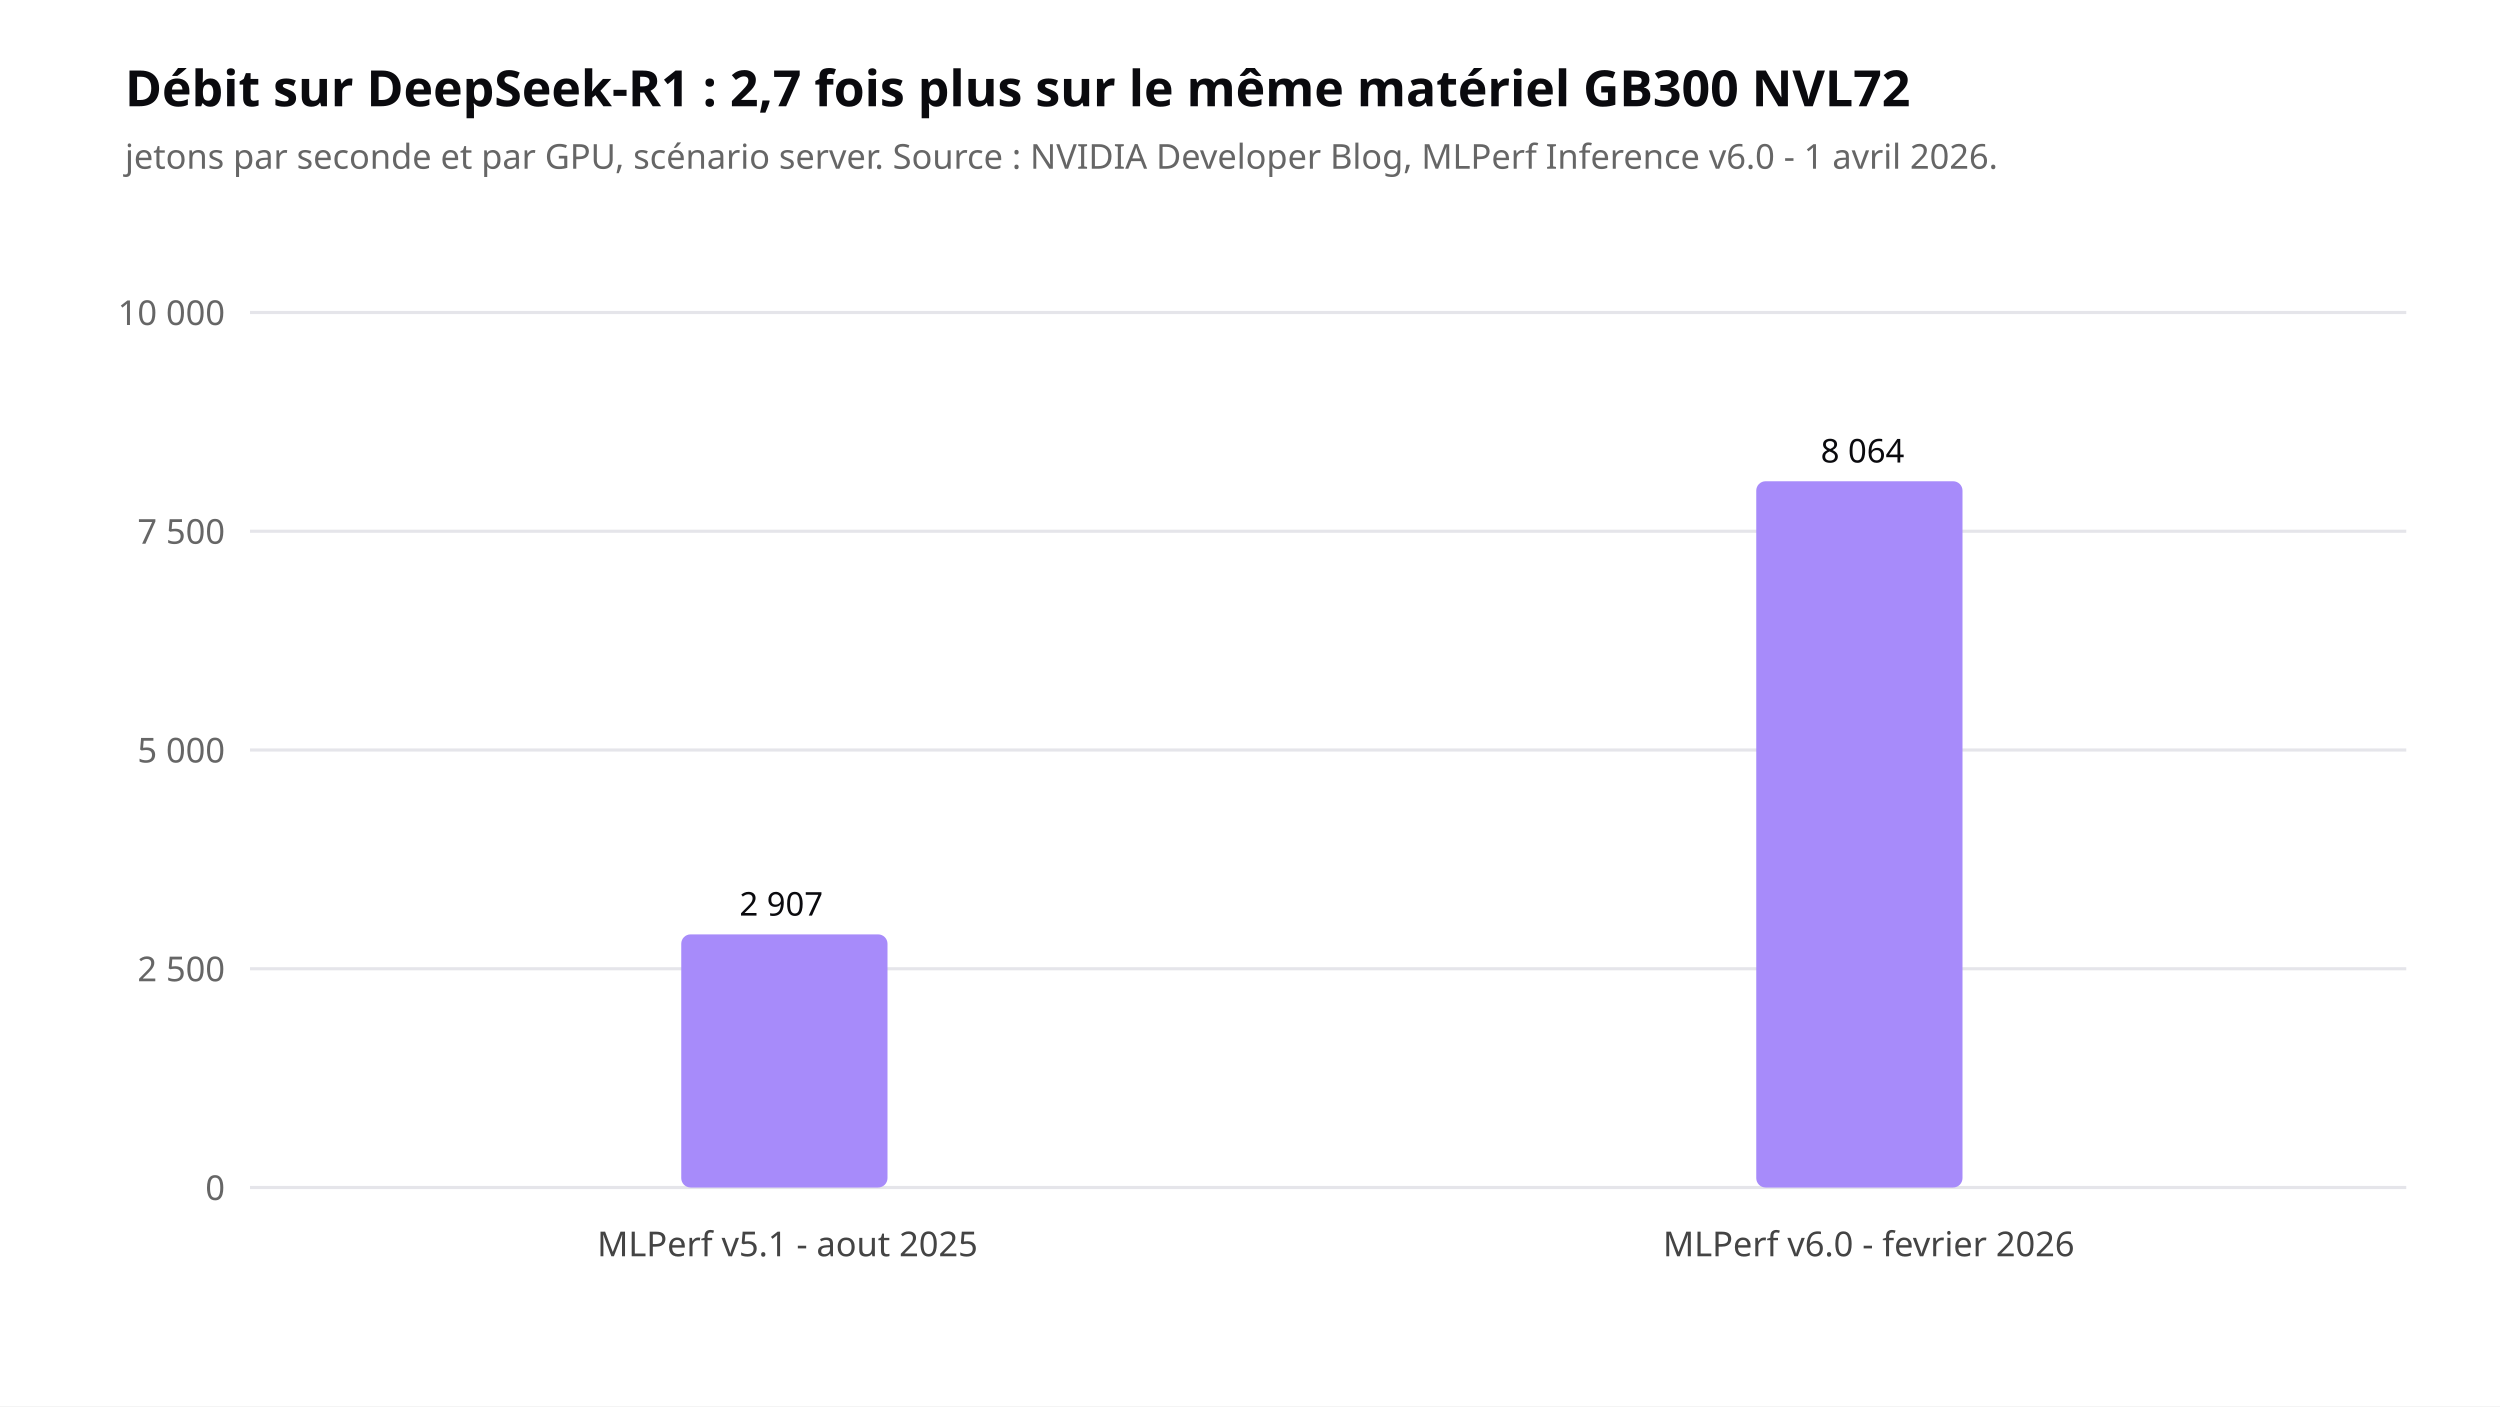
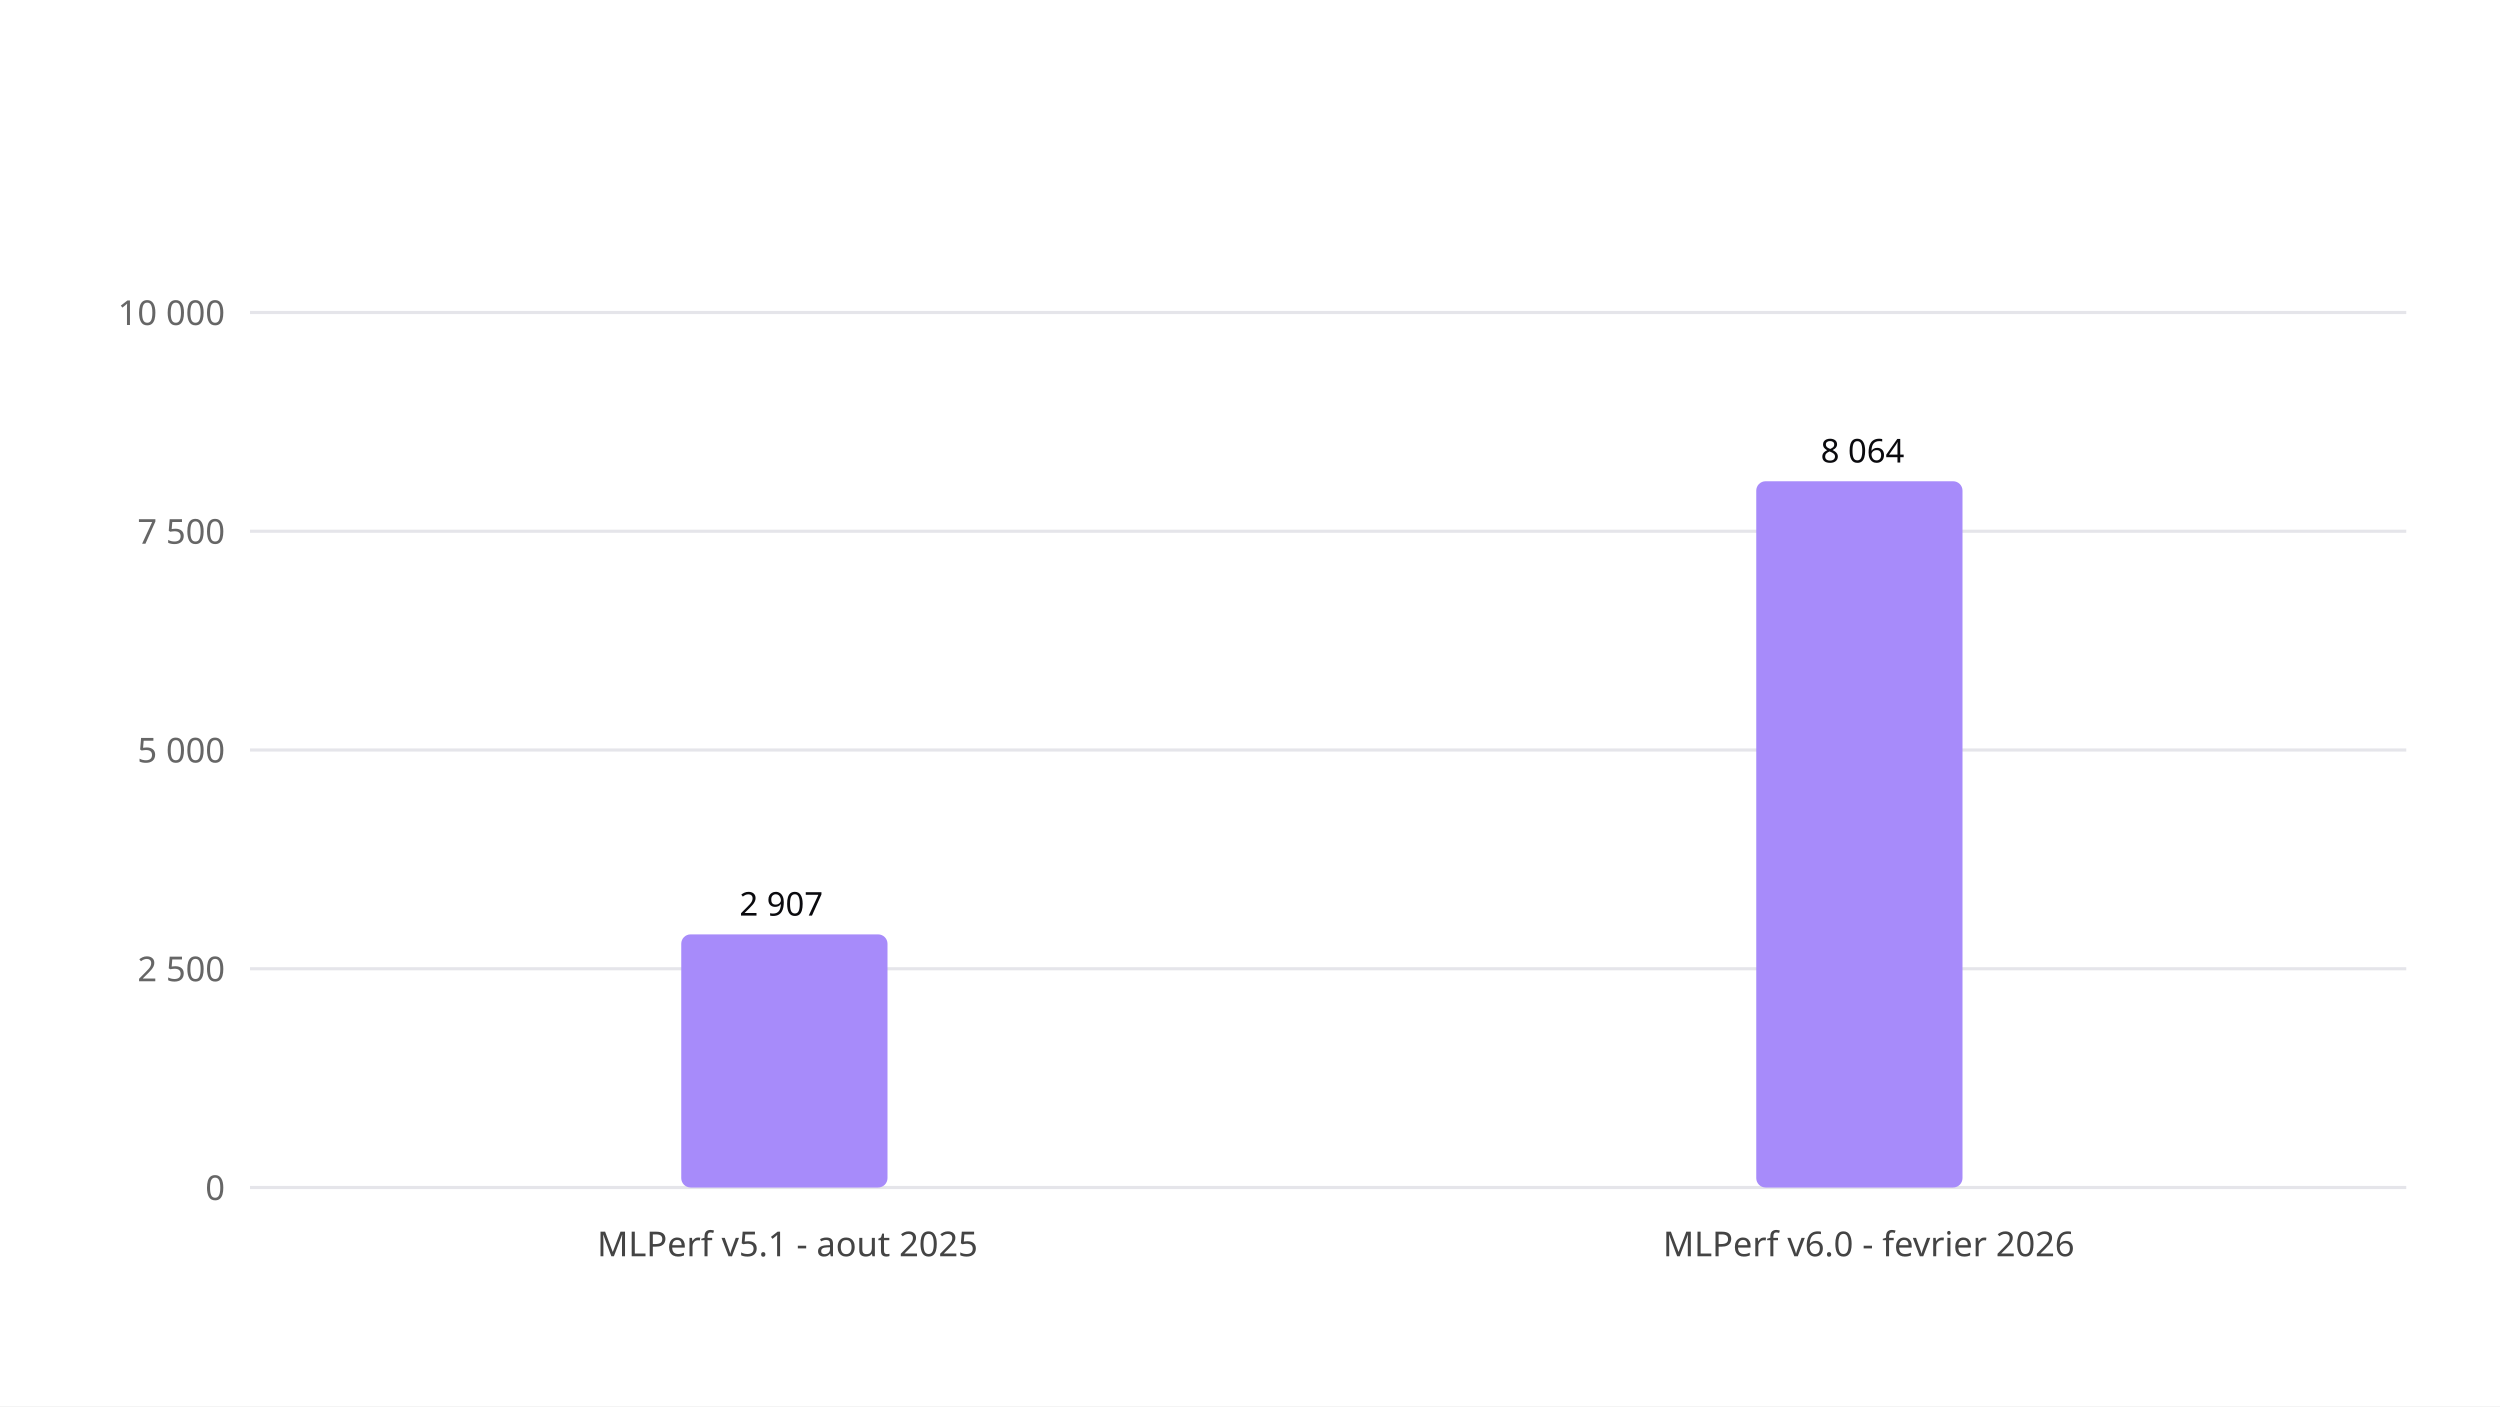
<svg xmlns="http://www.w3.org/2000/svg" viewBox="0 0 800 450" font-family="ui-sans-serif, system-ui">
  <rect width="800" height="450" fill="#ffffff" />
-   <text x="40" y="34" fill="#0a0a0e" font-size="16" font-weight="700">Débit sur DeepSeek-R1 : 2,7 fois plus sur le même matériel GB300 NVL72</text>
-   <text x="40" y="54" fill="#666" font-size="11">jetons par seconde et par GPU, scénario server. Source : NVIDIA Developer Blog, MLPerf Inference v6.0 - 1 avril 2026.</text>
  <line x1="80" y1="380" x2="770" y2="380" stroke="#e5e5ea" stroke-width="1" />
  <text x="72" y="384" text-anchor="end" fill="#666" font-size="11" font-family="ui-monospace">0</text>
  <line x1="80" y1="310" x2="770" y2="310" stroke="#e5e5ea" stroke-width="1" />
  <text x="72" y="314" text-anchor="end" fill="#666" font-size="11" font-family="ui-monospace">2 500</text>
  <line x1="80" y1="240" x2="770" y2="240" stroke="#e5e5ea" stroke-width="1" />
  <text x="72" y="244" text-anchor="end" fill="#666" font-size="11" font-family="ui-monospace">5 000</text>
  <line x1="80" y1="170" x2="770" y2="170" stroke="#e5e5ea" stroke-width="1" />
  <text x="72" y="174" text-anchor="end" fill="#666" font-size="11" font-family="ui-monospace">7 500</text>
  <line x1="80" y1="100" x2="770" y2="100" stroke="#e5e5ea" stroke-width="1" />
  <text x="72" y="104" text-anchor="end" fill="#666" font-size="11" font-family="ui-monospace">10 000</text>
  <rect x="218" y="299" width="66" height="81" fill="#a78bfa" rx="3" />
  <text x="250" y="293" text-anchor="middle" fill="#0a0a0e" font-size="10.5" font-family="ui-monospace">2 907</text>
  <text x="252" y="402" text-anchor="middle" fill="#444" font-size="11">MLPerf v5.1 - aout 2025</text>
  <rect x="562" y="154" width="66" height="226" fill="#a78bfa" rx="3" />
  <text x="596" y="148" text-anchor="middle" fill="#0a0a0e" font-size="10.5" font-family="ui-monospace">8 064</text>
  <text x="598" y="402" text-anchor="middle" fill="#444" font-size="11">MLPerf v6.0 - fevrier 2026</text>
</svg>
